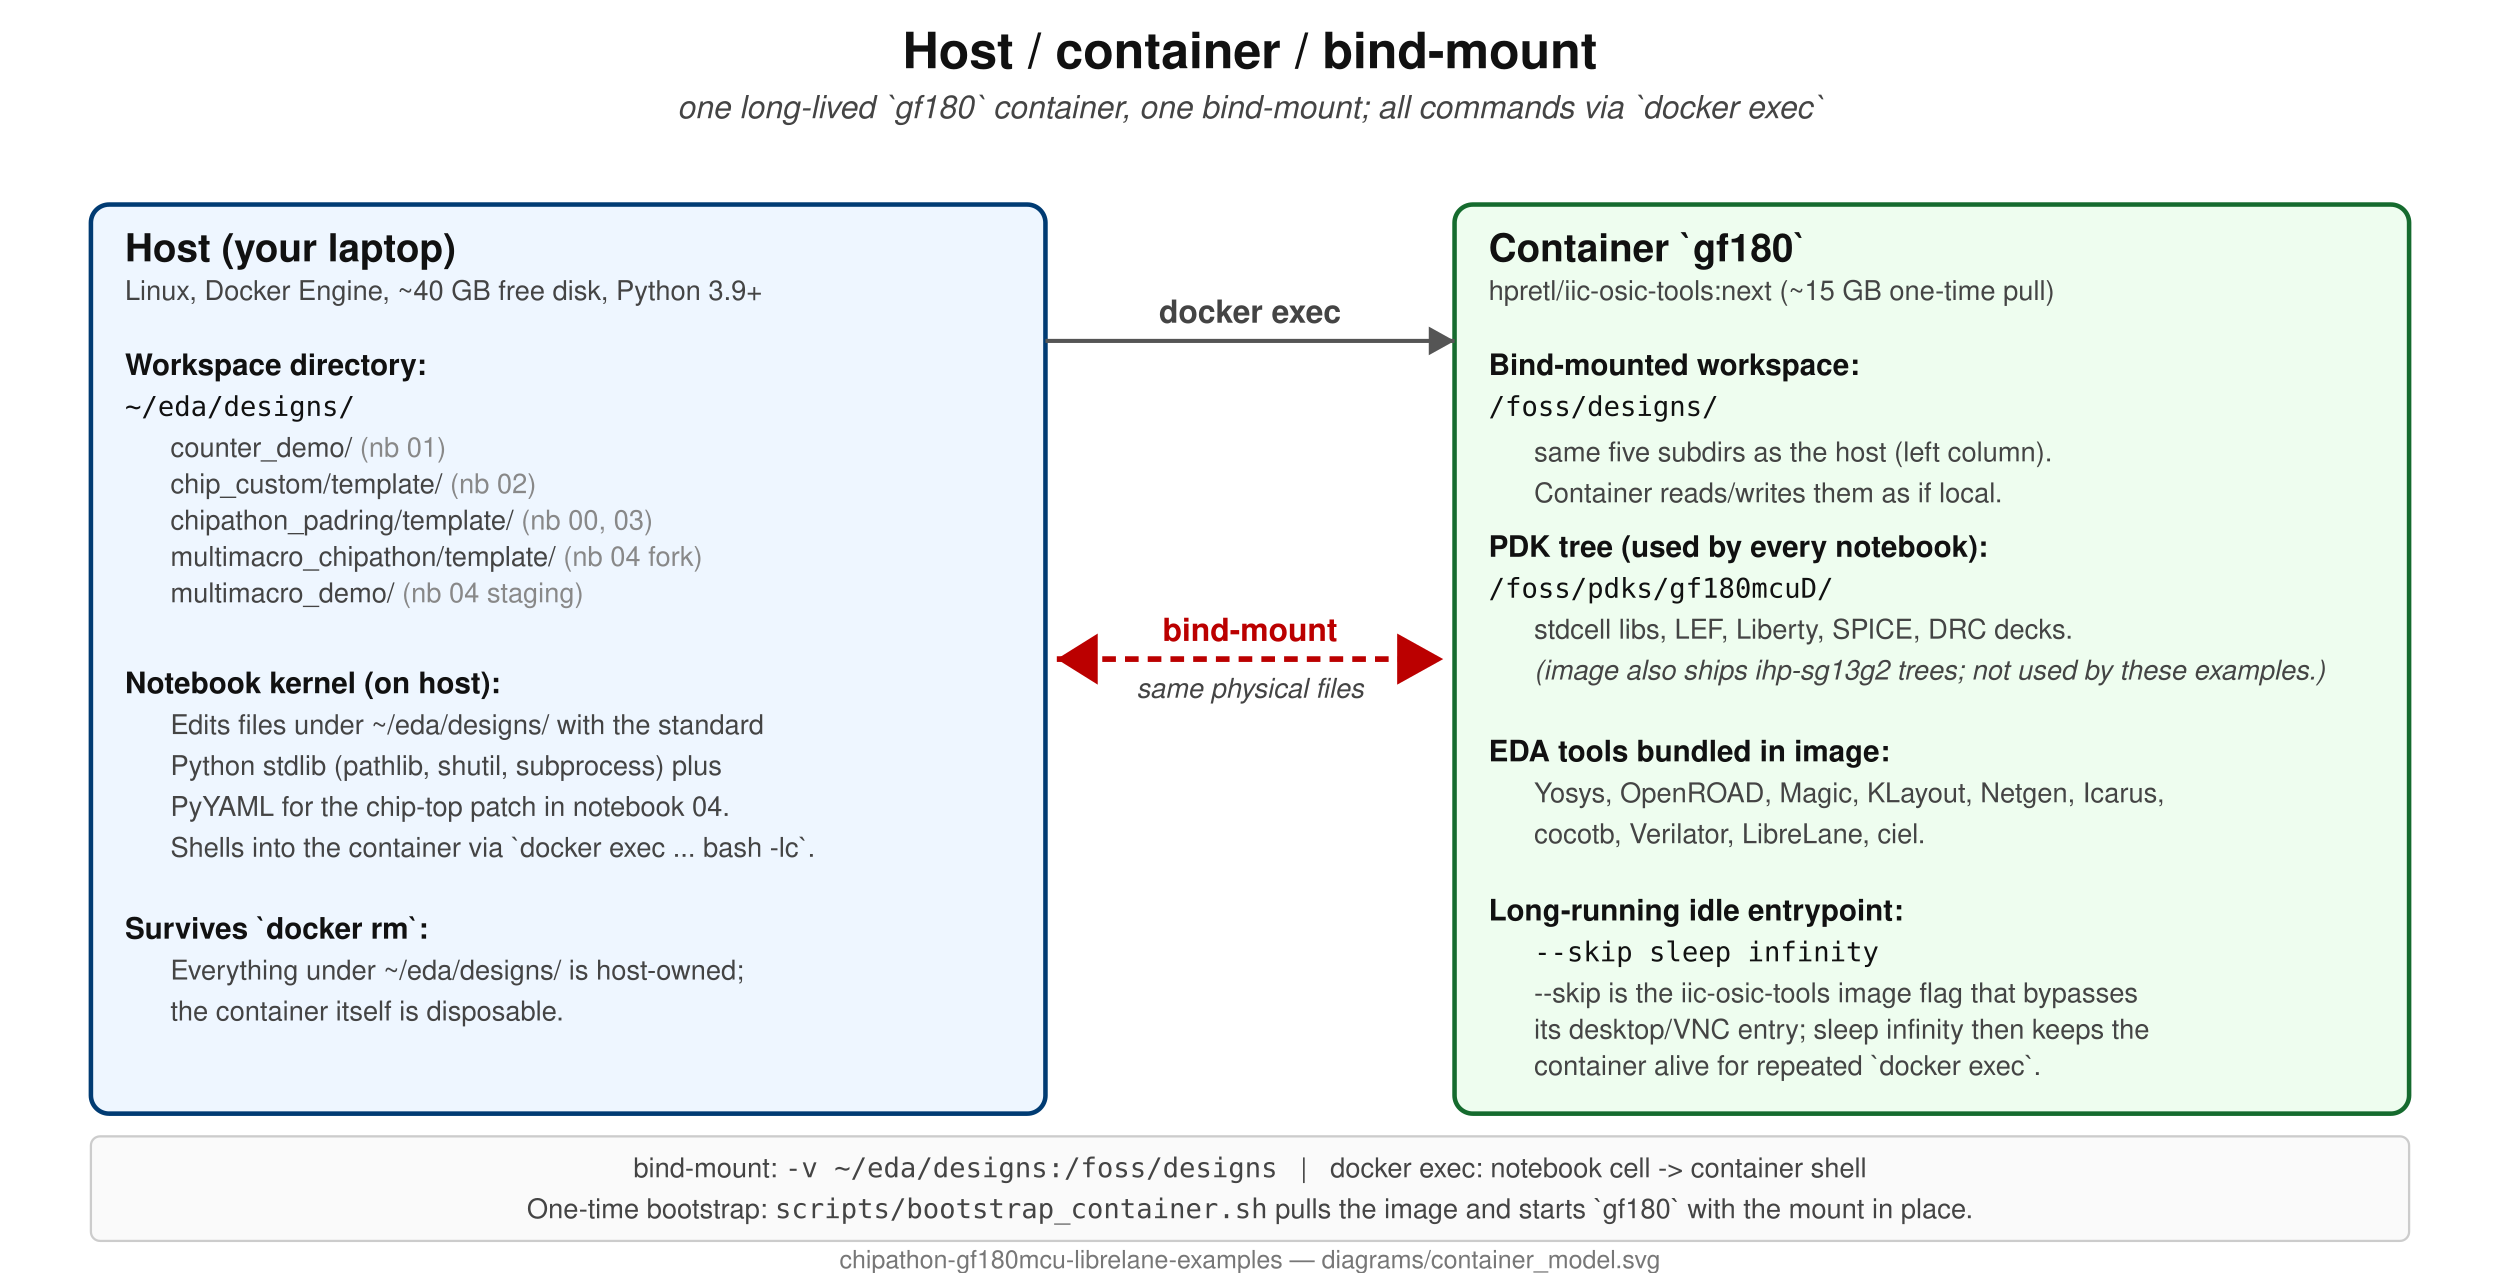
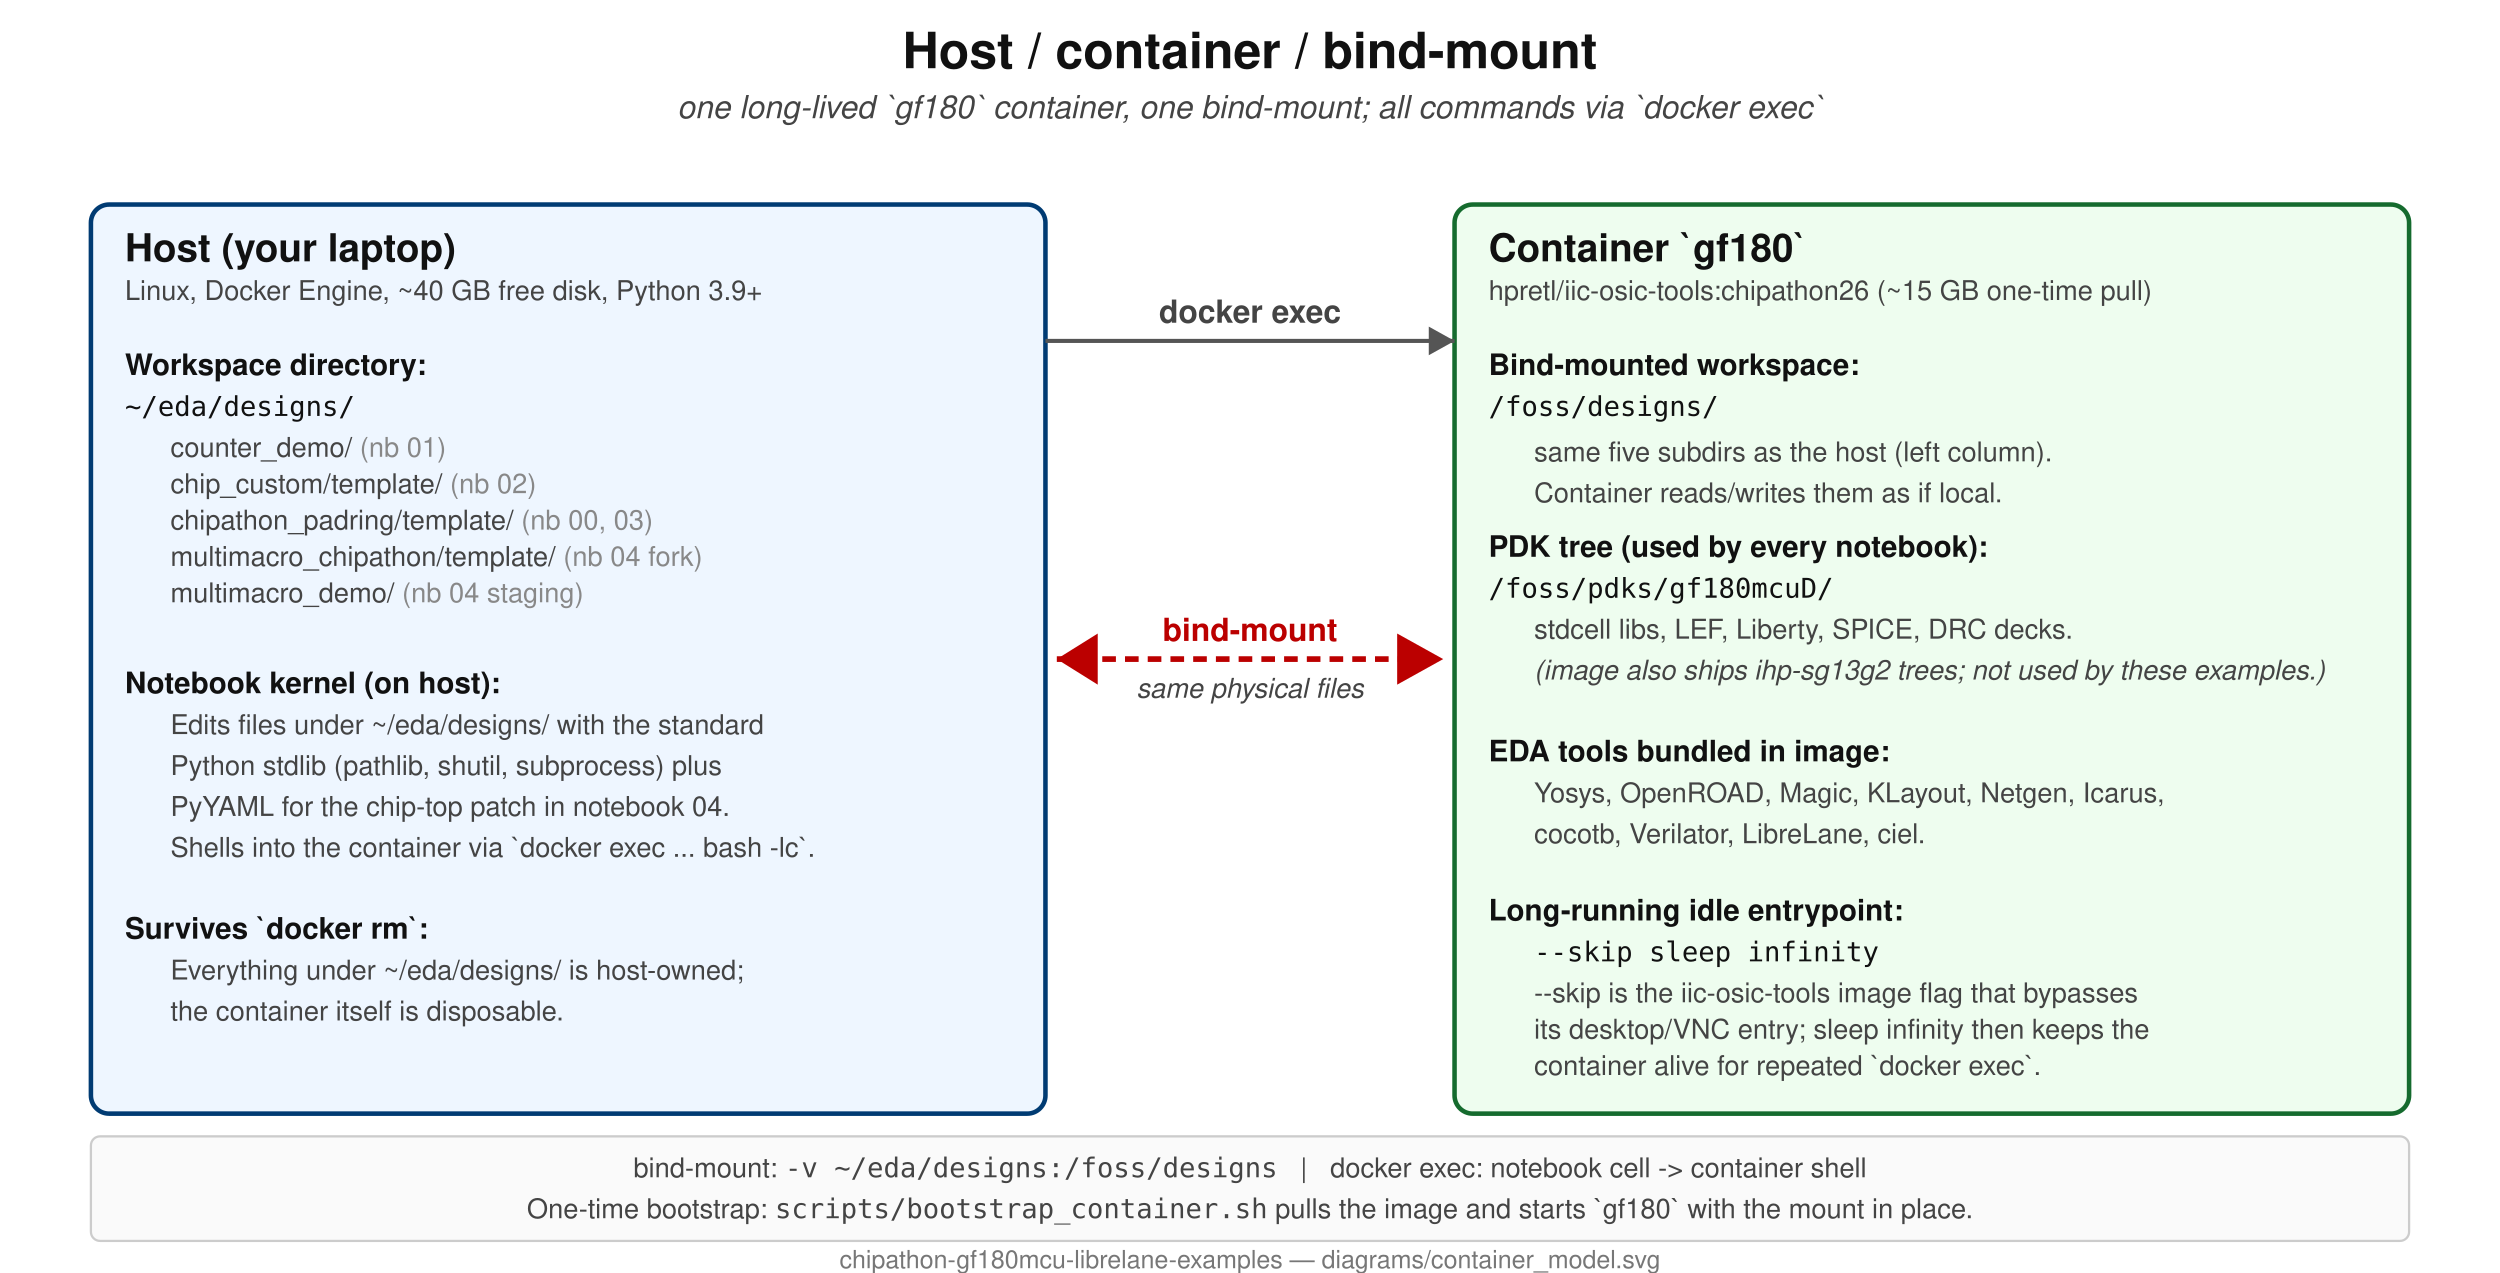
<svg xmlns="http://www.w3.org/2000/svg" viewBox="0 0 1100 560" font-family="Helvetica,Arial,sans-serif">
  <style>
    .title      { font-size:22px; fill:#111; text-anchor:middle; font-weight:bold; }
    .subtitle   { font-size:14px; fill:#444; text-anchor:middle; font-style:italic; }
    .host       { fill:#eef6ff; stroke:#003b73; stroke-width:2; }
    .container  { fill:#eefdef; stroke:#156b2e; stroke-width:2; }
    .label-big  { font-size:17px; fill:#111; font-weight:bold; }
    .label      { font-size:13px; fill:#111; font-weight:bold; }
    .kv         { font-size:12px; fill:#111; font-family:monospace; }
    .sub        { font-size:12px; fill:#444; }
    .bind       { fill:none; stroke:#b00; stroke-width:2.5; stroke-dasharray:6,4; marker-start:url(#arrowhead-red-l); marker-end:url(#arrowhead-red-r); }
    .bind-label { font-size:14px; fill:#b00; font-weight:bold; }
    .arrow      { fill:none; stroke:#555; stroke-width:1.8; marker-end:url(#arrowhead); }
    .exec-label { font-size:14px; fill:#444; font-weight:bold; }
    .footer     { font-size:11px; fill:#777; text-anchor:middle; }
  </style>
  <defs>
    <marker id="arrowhead" viewBox="0 0 10 10" refX="9" refY="5" markerWidth="7" markerHeight="7" orient="auto">
      <path d="M0,0 L0,10 L9,5 z" fill="#555" />
    </marker>
    <marker id="arrowhead-red-r" viewBox="0 0 10 10" refX="9" refY="5" markerWidth="9" markerHeight="9" orient="auto">
      <path d="M0,0 L0,10 L9,5 z" fill="#b00" />
    </marker>
    <marker id="arrowhead-red-l" viewBox="0 0 10 10" refX="1" refY="5" markerWidth="9" markerHeight="9" orient="auto">
      <path d="M9,0 L9,10 L1,5 z" fill="#b00" />
    </marker>
  </defs>
  <text class="title" x="550" y="30">Host / container / bind-mount</text>
  <text class="subtitle" x="550" y="52">one long-lived `gf180` container, one bind-mount; all commands via `docker exec`</text>
  <rect class="host" x="40" y="90" width="420" height="400" rx="8" />
  <text class="label-big" x="55" y="115">Host (your laptop)</text>
  <text class="sub" x="55" y="132">Linux, Docker Engine, ~40 GB free disk, Python 3.9+</text>
  <text class="label" x="55" y="165">Workspace directory:</text>
  <text class="kv" x="55" y="183">~/eda/designs/</text>
  <text class="sub" x="75" y="201">counter_demo/                <tspan fill="#888">(nb 01)</tspan>
  </text>
  <text class="sub" x="75" y="217">chip_custom/template/        <tspan fill="#888">(nb 02)</tspan>
  </text>
  <text class="sub" x="75" y="233">chipathon_padring/template/  <tspan fill="#888">(nb 00, 03)</tspan>
  </text>
  <text class="sub" x="75" y="249">multimacro_chipathon/template/ <tspan fill="#888">(nb 04 fork)</tspan>
  </text>
  <text class="sub" x="75" y="265">multimacro_demo/             <tspan fill="#888">(nb 04 staging)</tspan>
  </text>
  <text class="label" x="55" y="305">Notebook kernel (on host):</text>
  <text class="sub" x="75" y="323">Edits files under ~/eda/designs/ with the standard</text>
  <text class="sub" x="75" y="341">Python stdlib (pathlib, shutil, subprocess) plus</text>
  <text class="sub" x="75" y="359">PyYAML for the chip-top patch in notebook 04.</text>
  <text class="sub" x="75" y="377">Shells into the container via `docker exec ... bash -lc`.</text>
  <text class="label" x="55" y="413">Survives `docker rm`:</text>
  <text class="sub" x="75" y="431">Everything under ~/eda/designs/ is host-owned;</text>
  <text class="sub" x="75" y="449">the container itself is disposable.</text>
  <rect class="container" x="640" y="90" width="420" height="400" rx="8" />
  <text class="label-big" x="655" y="115">Container `gf180`</text>
-   <text class="sub" x="655" y="132">hpretl/iic-osic-tools:next   (~15 GB one-time pull)</text>
+   <text class="sub" x="655" y="132">hpretl/iic-osic-tools:chipathon26   (~15 GB one-time pull)</text>
  <text class="label" x="655" y="165">Bind-mounted workspace:</text>
  <text class="kv" x="655" y="183">/foss/designs/</text>
  <text class="sub" x="675" y="203">same five subdirs as the host (left column).</text>
  <text class="sub" x="675" y="221">Container reads/writes them as if local.</text>
  <text class="label" x="655" y="245">PDK tree (used by every notebook):</text>
  <text class="kv" x="655" y="263">/foss/pdks/gf180mcuD/</text>
  <text class="sub" x="675" y="281">stdcell libs, LEF, Liberty, SPICE, DRC decks.</text>
  <text class="sub" x="675" y="299" font-style="italic">(image also ships ihp-sg13g2 trees; not used by these examples.)</text>
  <text class="label" x="655" y="335">EDA tools bundled in image:</text>
  <text class="sub" x="675" y="353">Yosys, OpenROAD, Magic, KLayout, Netgen, Icarus,</text>
  <text class="sub" x="675" y="371">cocotb, Verilator, LibreLane, ciel.</text>
  <text class="label" x="655" y="405">Long-running idle entrypoint:</text>
  <text class="kv" x="675" y="423">--skip sleep infinity</text>
  <text class="sub" x="675" y="441">--skip is the iic-osic-tools image flag that bypasses</text>
  <text class="sub" x="675" y="457">its desktop/VNC entry; sleep infinity then keeps the</text>
  <text class="sub" x="675" y="473">container alive for repeated `docker exec`.</text>
  <path class="arrow" d="M 460 150 L 640 150" />
  <text class="exec-label" x="550" y="142" text-anchor="middle">docker exec</text>
  <path class="bind" d="M 465 290 L 635 290" />
  <text class="bind-label" x="550" y="282" text-anchor="middle">bind-mount</text>
  <text class="sub" x="550" y="307" text-anchor="middle" font-style="italic">same physical files</text>
  <rect x="40" y="500" width="1020" height="46" fill="#fafafa" stroke="#ccc" stroke-width="1" rx="4" />
  <text class="sub" x="550" y="518" text-anchor="middle">
    bind-mount: <tspan font-family="monospace">-v ~/eda/designs:/foss/designs</tspan>
      |   docker exec: notebook cell -&gt; container shell
  </text>
  <text class="sub" x="550" y="536" text-anchor="middle">
    One-time bootstrap: <tspan font-family="monospace">scripts/bootstrap_container.sh</tspan> pulls the image and starts `gf180` with the mount in place.
  </text>
  <text class="footer" x="550" y="558">chipathon-gf180mcu-librelane-examples — diagrams/container_model.svg</text>
</svg>
